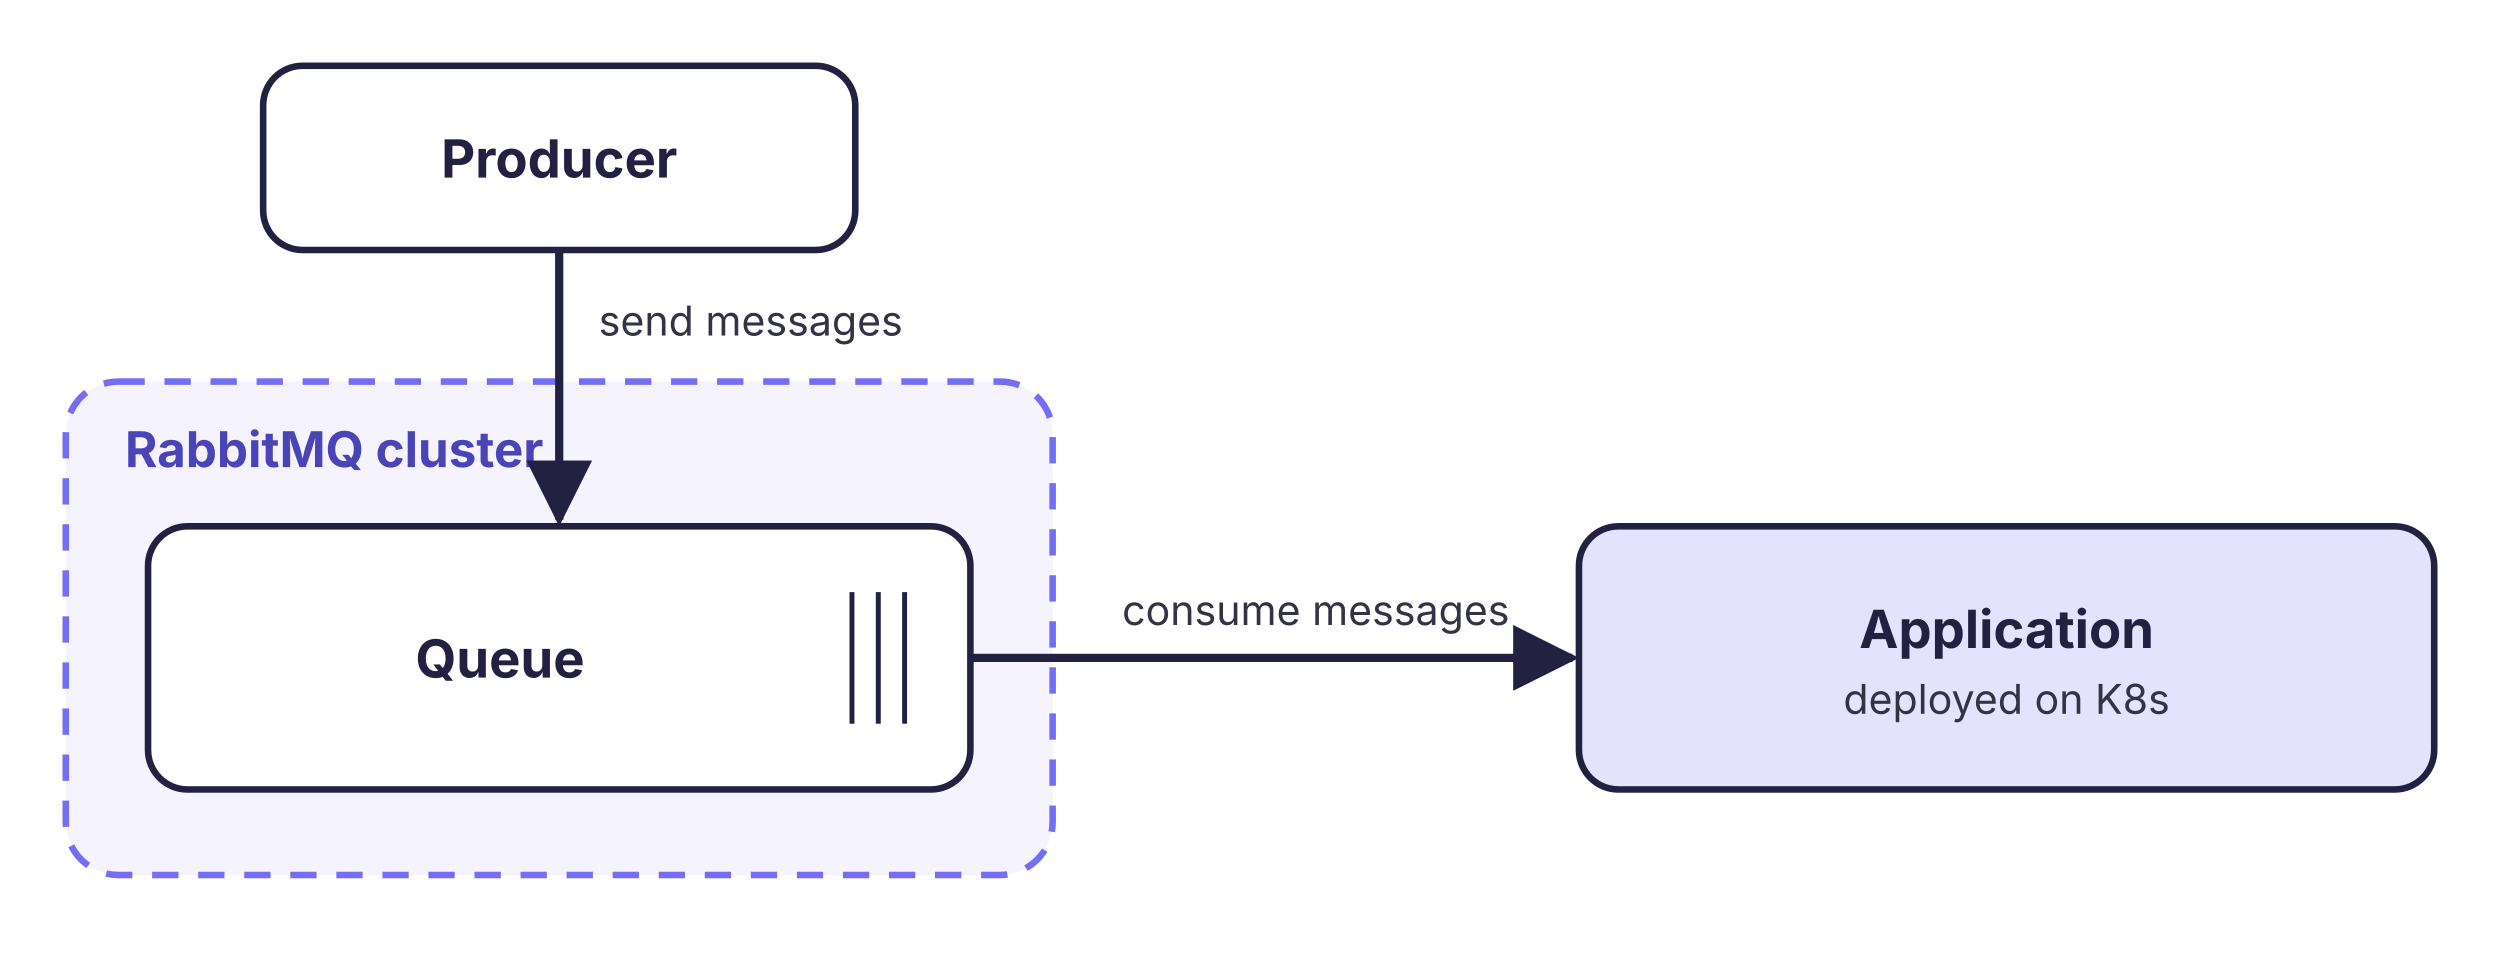
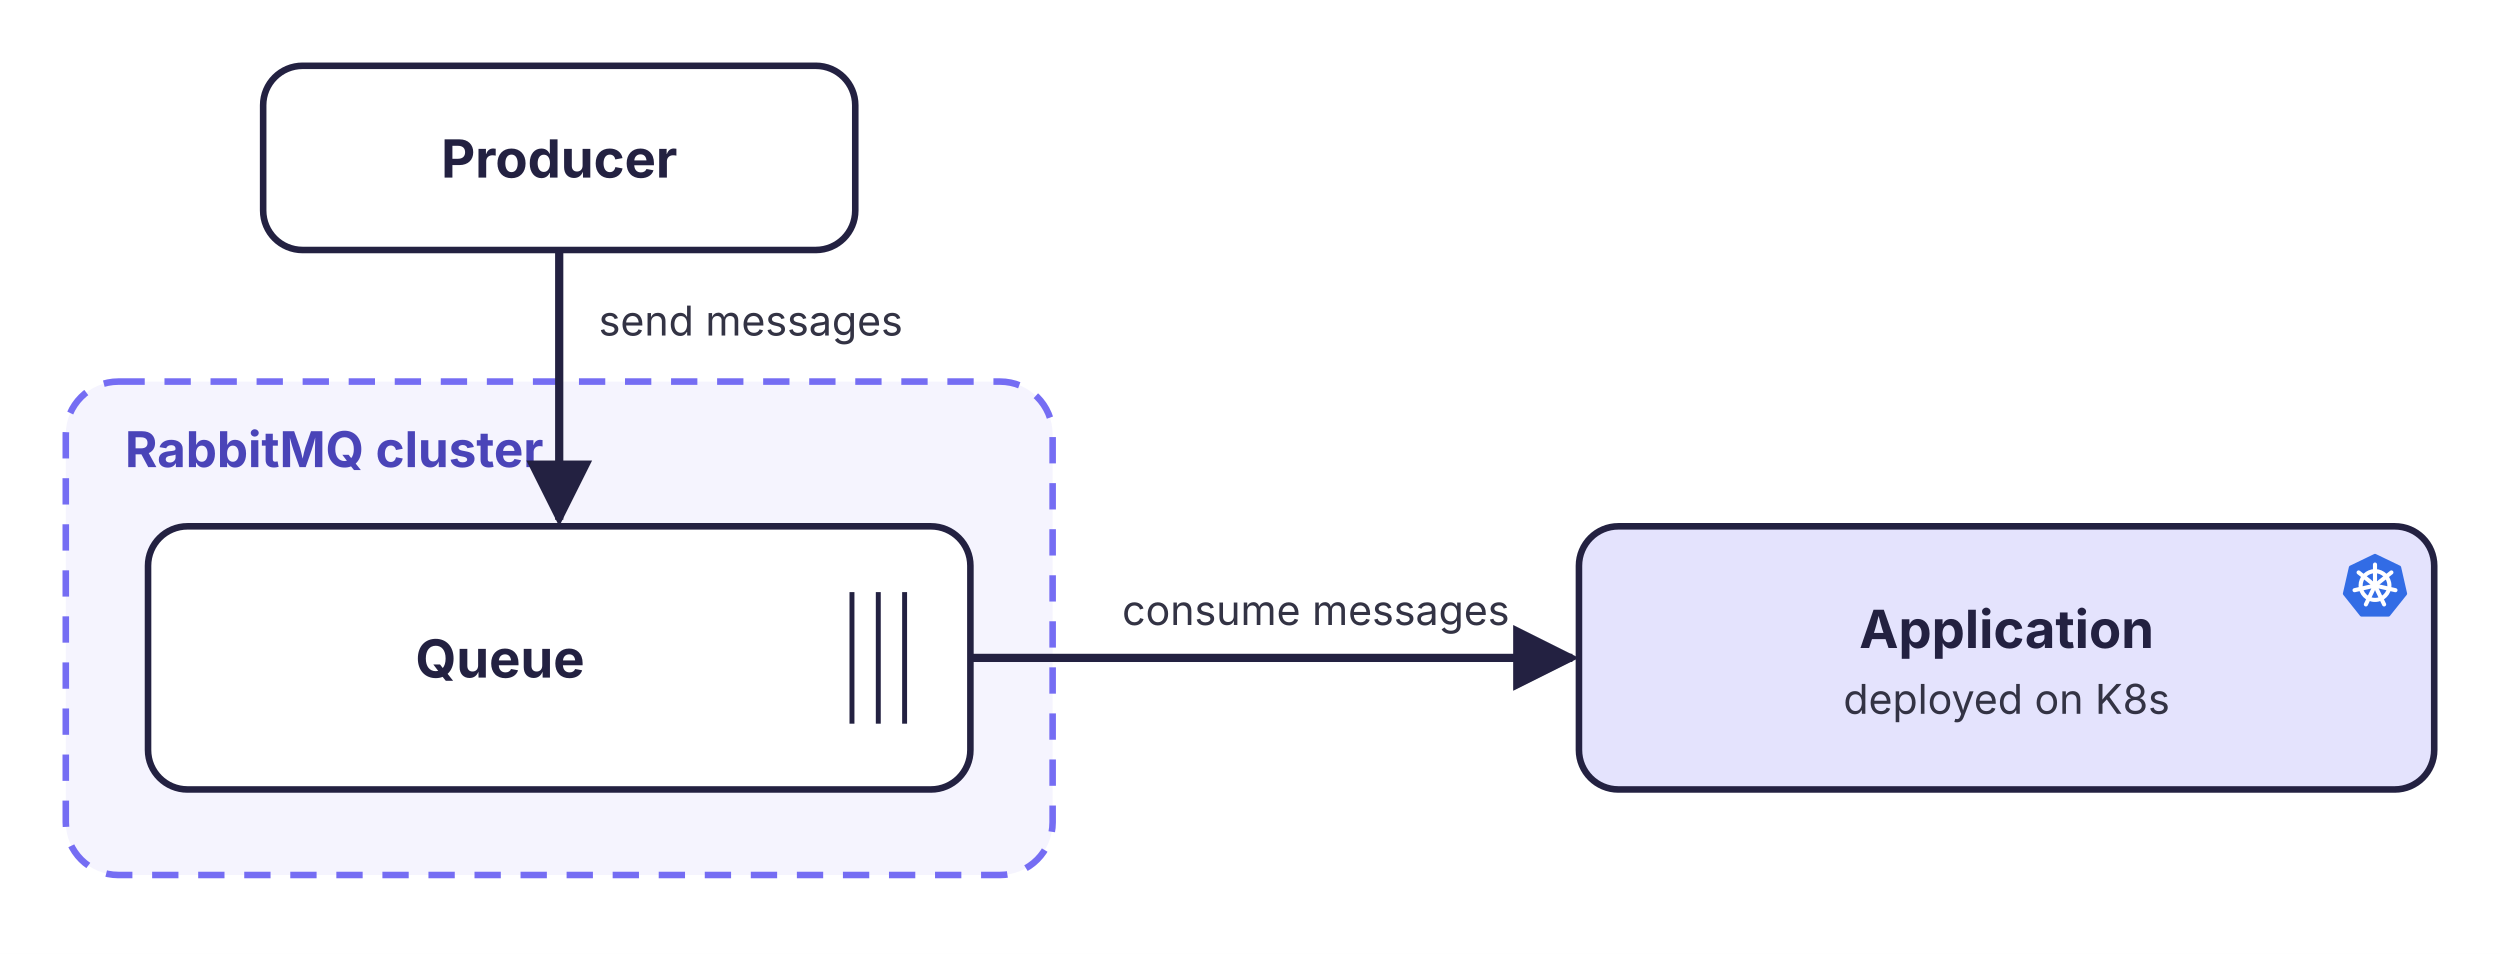
<svg xmlns="http://www.w3.org/2000/svg" viewBox="440 0 760 290" width="760" height="290" font-family="Inter, Helvetica, Arial, sans-serif" role="img" aria-labelledby="t d">
  <defs>
    <marker id="arrow" viewBox="0 0 10 10" refX="9" refY="5" markerWidth="8" markerHeight="8" orient="auto-start-reverse">
      <path d="M0 0 L10 5 L0 10 z" fill="#232141" />
    </marker>
    <marker id="arrow-purple" viewBox="0 0 10 10" refX="9" refY="5" markerWidth="8" markerHeight="8" orient="auto-start-reverse">
      <path d="M0 0 L10 5 L0 10 z" fill="#756DF3" />
    </marker>
+     <symbol id="k8s" viewBox="0 0 32 32">
+       <polygon points="16.00,1.60 27.73,7.25 30.62,19.94 22.51,30.11 9.49,30.11 1.38,19.94 4.27,7.25" fill="#326CE5" stroke="#326CE5" stroke-width="2" stroke-linejoin="round" />
+       <g fill="none" stroke="#ffffff" stroke-width="2" stroke-linecap="round">
+         <circle cx="16" cy="16" r="7" />
+         <line x1="16.00" y1="13.40" x2="16.00" y2="5.80" />
+         <line x1="18.03" y1="14.38" x2="23.97" y2="9.64" />
+         <line x1="18.53" y1="16.58" x2="25.94" y2="18.27" />
+         <line x1="17.13" y1="18.34" x2="20.43" y2="25.19" />
+         <line x1="14.87" y1="18.34" x2="11.57" y2="25.19" />
+         <line x1="13.47" y1="16.58" x2="6.06" y2="18.27" />
+         <line x1="13.97" y1="14.38" x2="8.03" y2="9.64" />
+       </g>
+       <circle cx="16" cy="16" r="2.4" fill="#ffffff" />
+     </symbol>
  </defs>
  <rect x="440" y="0" width="760" height="290" fill="#ffffff" />
  <rect x="460" y="116" width="300" height="150" rx="16" fill="#F5F4FE" stroke="#756DF3" stroke-width="2" stroke-dasharray="8 6" />
  <text x="478" y="142" font-size="15" font-weight="700" fill="#4a44b8" text-anchor="start">RabbitMQ cluster</text>
  <rect x="520" y="20" width="180" height="56" rx="12" fill="#ffffff" stroke="#232141" stroke-width="2" />
  <text x="610" y="54" font-size="16" font-weight="700" fill="#232141" text-anchor="middle">Producer</text>
  <line x1="610" y1="76" x2="610" y2="158" stroke="#232141" stroke-width="2.5" marker-end="url(#arrow)" />
  <text x="622" y="102" font-size="12.5" fill="#333344" text-anchor="start">send messages</text>
  <rect x="485" y="160" width="250" height="80" rx="12" fill="#ffffff" stroke="#232141" stroke-width="2" />
  <line x1="699" y1="180" x2="699" y2="220" stroke="#232141" stroke-width="1.5" />
  <line x1="707" y1="180" x2="707" y2="220" stroke="#232141" stroke-width="1.5" />
  <line x1="715" y1="180" x2="715" y2="220" stroke="#232141" stroke-width="1.5" />
  <text x="592" y="206" font-size="16" font-weight="700" fill="#232141" text-anchor="middle">Queue</text>
  <line x1="735" y1="200" x2="918" y2="200" stroke="#232141" stroke-width="2.5" marker-end="url(#arrow)" />
  <text x="840" y="190" font-size="12.5" fill="#333344" text-anchor="middle">consume messages</text>
  <rect x="920" y="160" width="260" height="80" rx="12" fill="#E4E3FD" stroke="#232141" stroke-width="2" />
  <text x="1050" y="197" font-size="16" font-weight="700" fill="#232141" text-anchor="middle">Application</text>
  <text x="1050" y="217" font-size="12.5" fill="#333344" text-anchor="middle">deployed on K8s</text>
+   <use href="#k8s" x="1152" y="168" width="20" height="20" />
</svg>
